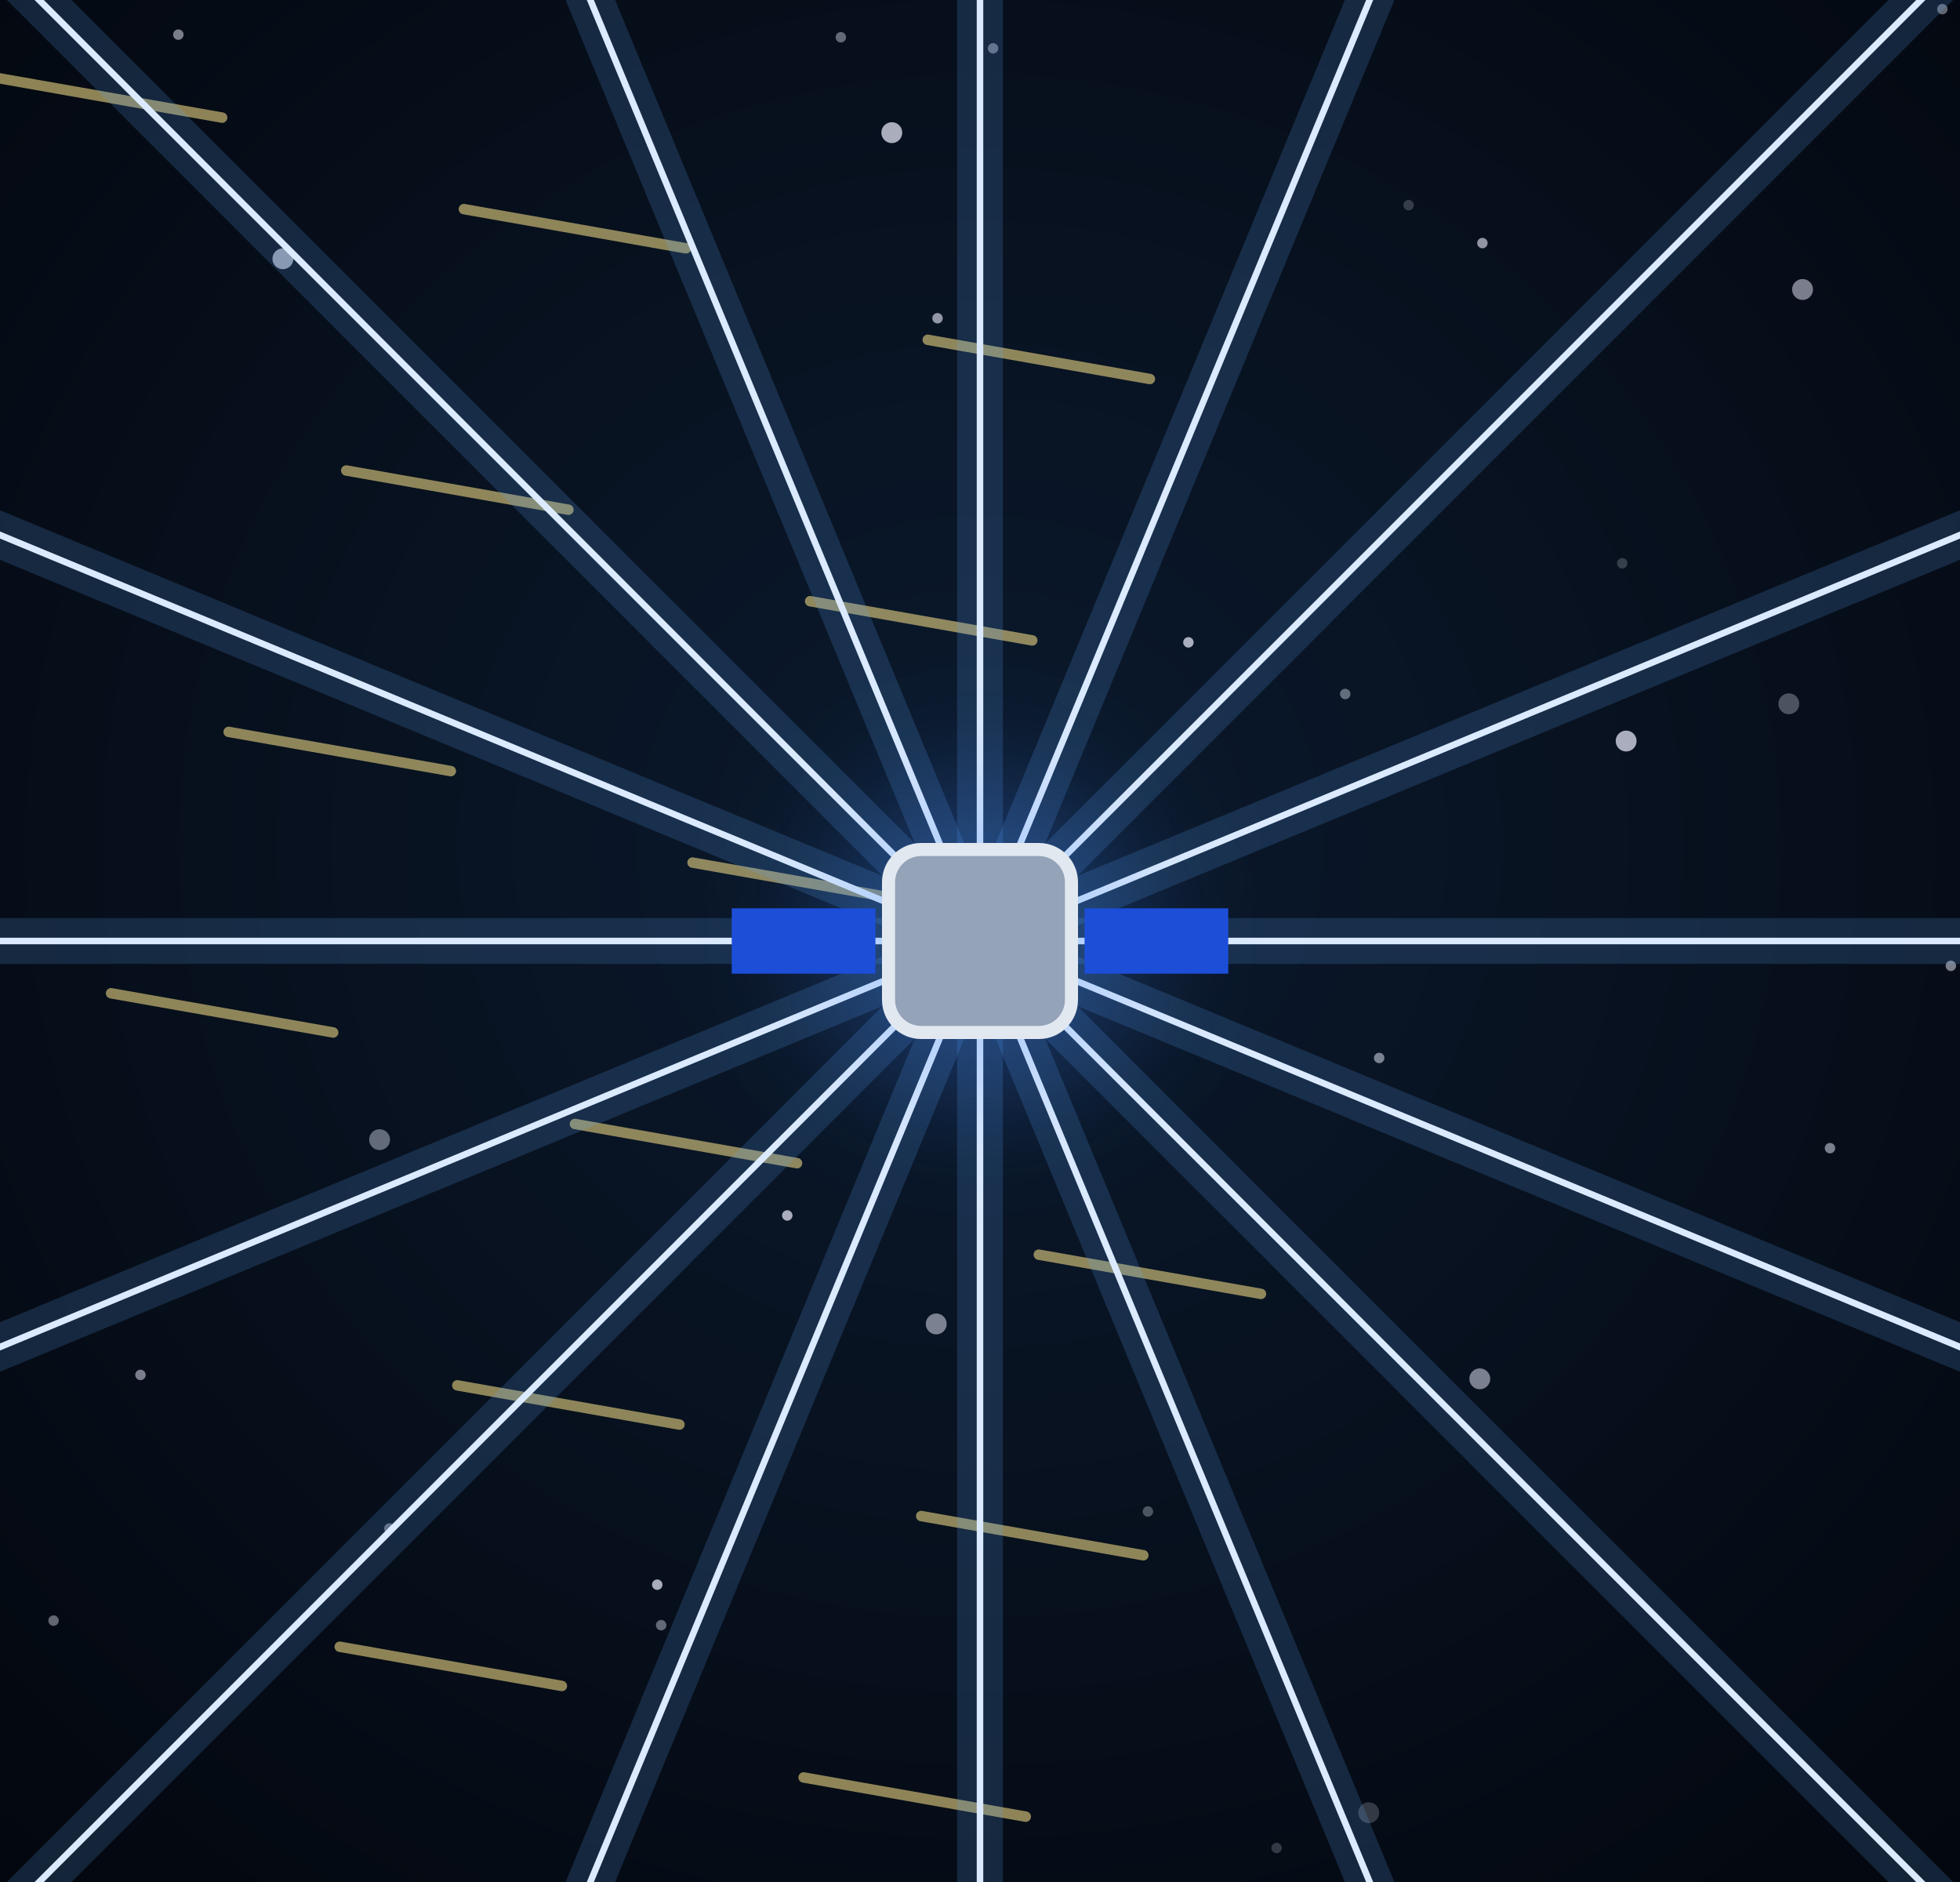
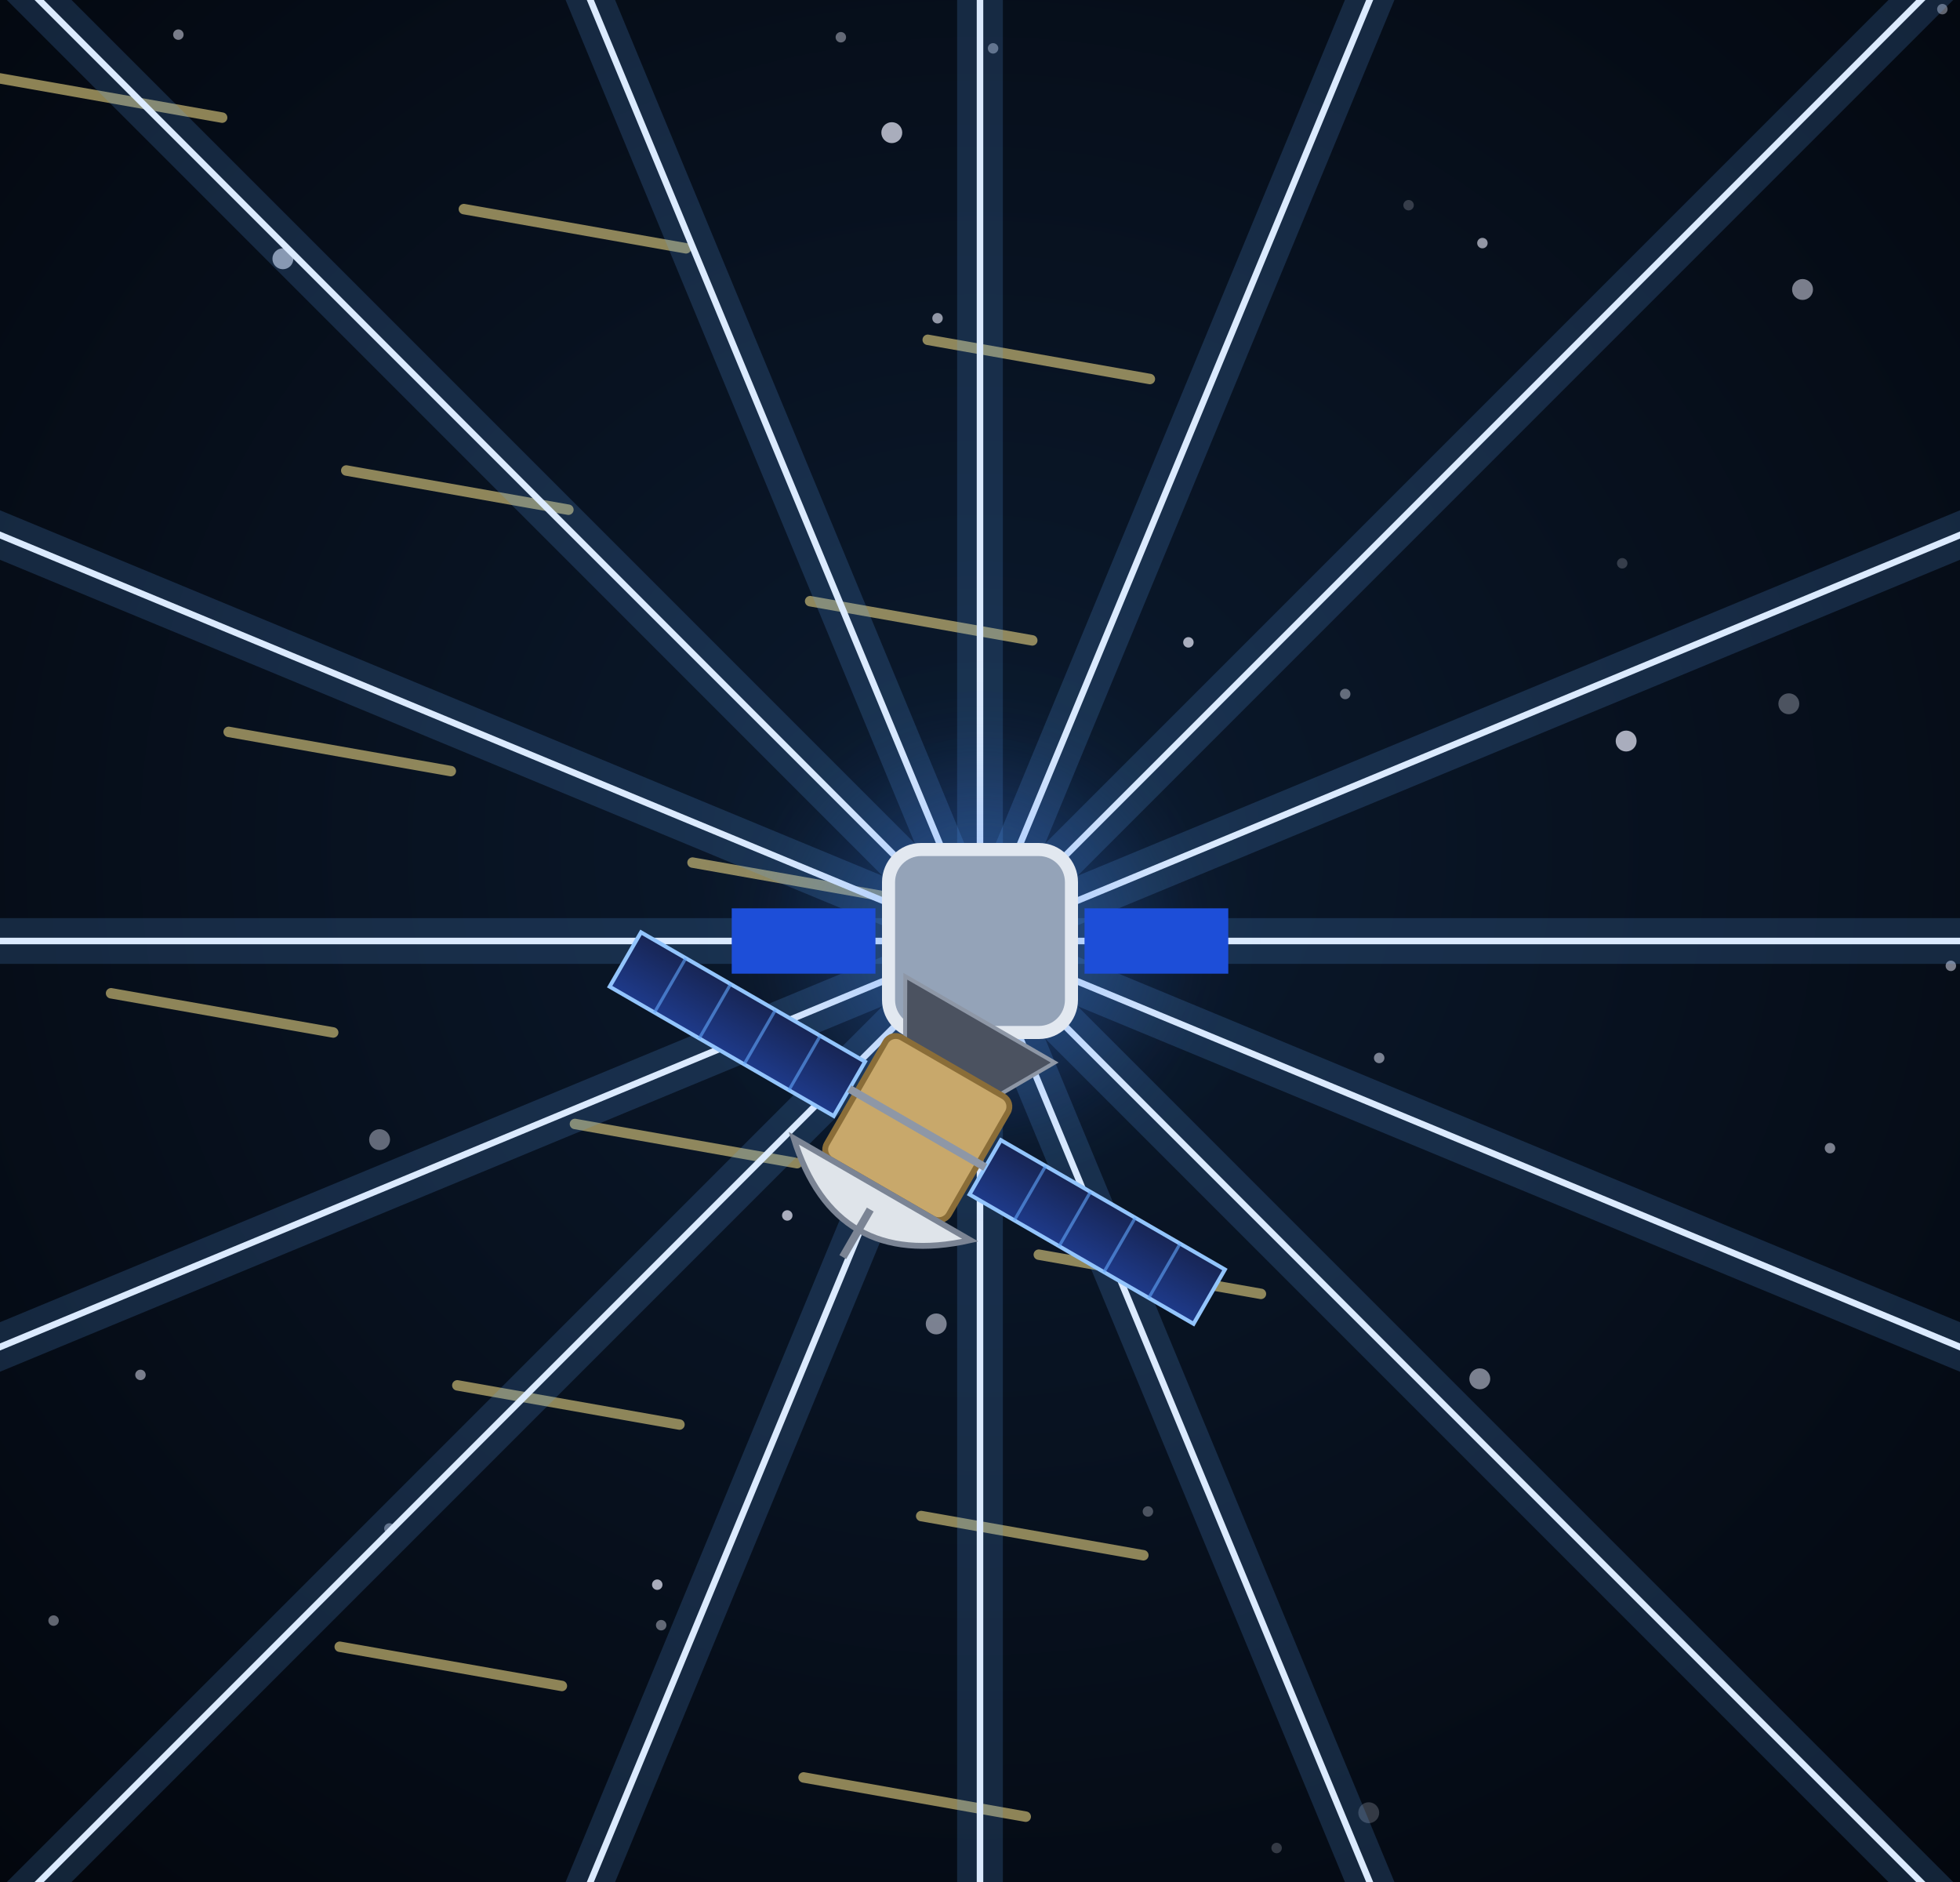
<svg xmlns="http://www.w3.org/2000/svg" viewBox="0 0 300 288" width="300" height="288">
  <defs>
    <filter id="glow" x="-50%" y="-50%" width="200%" height="200%">
      <feGaussianBlur stdDeviation="4" result="b" />
      <feMerge>
        <feMergeNode in="b" />
        <feMergeNode in="SourceGraphic" />
      </feMerge>
    </filter>
    <filter id="soft" x="-50%" y="-50%" width="200%" height="200%">
      <feGaussianBlur stdDeviation="9" />
    </filter>
    <radialGradient id="bg" cx="50%" cy="45%" r="85%">
      <stop offset="0%" stop-color="#0b1a2e" />
      <stop offset="100%" stop-color="#020409" />
    </radialGradient>
+     <linearGradient id="shHull" x1="0" y1="0" x2="1" y2="0">
+       <stop offset="0" stop-color="#e3e7ee" stop-opacity="1" />
+       <stop offset="0.45" stop-color="#9aa3b2" stop-opacity="1" />
+       <stop offset="1" stop-color="#3b424f" stop-opacity="1" />
+     </linearGradient>
+     <radialGradient id="shTank" cx="35%" cy="35%" r="70%">
+       <stop offset="0" stop-color="#f4f6fa" stop-opacity="1" />
+       <stop offset="0.55" stop-color="#a7b0be" stop-opacity="1" />
+       <stop offset="1" stop-color="#4b5260" stop-opacity="1" />
+     </radialGradient>
+     <linearGradient id="shRad" x1="0" y1="0" x2="0" y2="1">
+       <stop offset="0" stop-color="#3a4252" stop-opacity="1" />
+       <stop offset="1" stop-color="#262c38" stop-opacity="1" />
+     </linearGradient>
+     <linearGradient id="shPv" x1="0" y1="0" x2="0" y2="1">
+       <stop offset="0" stop-color="#1e3a8a" stop-opacity="1" />
+       <stop offset="1" stop-color="#172554" stop-opacity="1" />
+     </linearGradient>
  </defs>
  <rect width="300" height="288" fill="url(#bg)" />
  <circle cx="211.1" cy="161.9" r="0.8" fill="#eef0ff" opacity="0.5" />
  <circle cx="275.9" cy="44.3" r="1.6" fill="#eef0ff" opacity="0.5" />
  <circle cx="58.1" cy="174.4" r="1.6" fill="#eef0ff" opacity="0.4" />
  <circle cx="120.5" cy="186" r="0.8" fill="#eef0ff" opacity="0.7" />
  <circle cx="248.3" cy="86.2" r="0.8" fill="#eef0ff" opacity="0.2" />
  <circle cx="215.6" cy="31.4" r="0.8" fill="#eef0ff" opacity="0.2" />
  <circle cx="152" cy="7.4" r="0.8" fill="#eef0ff" opacity="0.4" />
  <circle cx="209.5" cy="277.4" r="1.6" fill="#eef0ff" opacity="0.2" />
  <circle cx="128.7" cy="5.7" r="0.8" fill="#eef0ff" opacity="0.4" />
  <circle cx="205.9" cy="106.2" r="0.8" fill="#eef0ff" opacity="0.4" />
  <circle cx="59.6" cy="233.9" r="0.8" fill="#eef0ff" opacity="0.4" />
  <circle cx="297.3" cy="1.4" r="0.8" fill="#eef0ff" opacity="0.4" />
  <circle cx="181.9" cy="98.3" r="0.8" fill="#eef0ff" opacity="0.7" />
  <circle cx="298.6" cy="147.8" r="0.8" fill="#eef0ff" opacity="0.5" />
  <circle cx="21.5" cy="210.4" r="0.8" fill="#eef0ff" opacity="0.5" />
  <circle cx="280.1" cy="175.7" r="0.8" fill="#eef0ff" opacity="0.5" />
  <circle cx="226.5" cy="211" r="1.6" fill="#eef0ff" opacity="0.5" />
  <circle cx="101.2" cy="248.7" r="0.8" fill="#eef0ff" opacity="0.4" />
  <circle cx="100.6" cy="242.5" r="0.8" fill="#eef0ff" opacity="0.7" />
  <circle cx="43.3" cy="39.6" r="1.6" fill="#eef0ff" opacity="0.6" />
  <circle cx="136.5" cy="20.3" r="1.6" fill="#eef0ff" opacity="0.7" />
  <circle cx="143.3" cy="202.6" r="1.6" fill="#eef0ff" opacity="0.5" />
  <circle cx="248.9" cy="113.4" r="1.6" fill="#eef0ff" opacity="0.7" />
  <circle cx="27.3" cy="5.3" r="0.8" fill="#eef0ff" opacity="0.5" />
  <circle cx="8.2" cy="248" r="0.8" fill="#eef0ff" opacity="0.4" />
  <circle cx="143.5" cy="48.7" r="0.8" fill="#eef0ff" opacity="0.6" />
  <circle cx="273.8" cy="107.7" r="1.6" fill="#eef0ff" opacity="0.3" />
  <circle cx="195.4" cy="282.8" r="0.8" fill="#eef0ff" opacity="0.2" />
  <circle cx="226.9" cy="37.2" r="0.8" fill="#eef0ff" opacity="0.6" />
  <circle cx="175.7" cy="231.3" r="0.8" fill="#eef0ff" opacity="0.3" />
-   <line x1="0" y1="12" x2="34" y2="18" stroke="#fde68a" stroke-width="1.6" opacity="0.55" stroke-linecap="round" />
-   <line x1="71" y1="32" x2="105" y2="38" stroke="#fde68a" stroke-width="1.6" opacity="0.55" stroke-linecap="round" />
-   <line x1="142" y1="52" x2="176" y2="58" stroke="#fde68a" stroke-width="1.6" opacity="0.55" stroke-linecap="round" />
-   <line x1="53" y1="72" x2="87" y2="78" stroke="#fde68a" stroke-width="1.6" opacity="0.55" stroke-linecap="round" />
-   <line x1="124" y1="92" x2="158" y2="98" stroke="#fde68a" stroke-width="1.6" opacity="0.55" stroke-linecap="round" />
-   <line x1="35" y1="112" x2="69" y2="118" stroke="#fde68a" stroke-width="1.6" opacity="0.55" stroke-linecap="round" />
-   <line x1="106" y1="132" x2="140" y2="138" stroke="#fde68a" stroke-width="1.6" opacity="0.55" stroke-linecap="round" />
-   <line x1="17" y1="152" x2="51" y2="158" stroke="#fde68a" stroke-width="1.6" opacity="0.55" stroke-linecap="round" />
-   <line x1="88" y1="172" x2="122" y2="178" stroke="#fde68a" stroke-width="1.6" opacity="0.55" stroke-linecap="round" />
-   <line x1="159" y1="192" x2="193" y2="198" stroke="#fde68a" stroke-width="1.6" opacity="0.55" stroke-linecap="round" />
-   <line x1="70" y1="212" x2="104" y2="218" stroke="#fde68a" stroke-width="1.6" opacity="0.55" stroke-linecap="round" />
-   <line x1="141" y1="232" x2="175" y2="238" stroke="#fde68a" stroke-width="1.6" opacity="0.55" stroke-linecap="round" />
-   <line x1="52" y1="252" x2="86" y2="258" stroke="#fde68a" stroke-width="1.6" opacity="0.55" stroke-linecap="round" />
-   <line x1="123" y1="272" x2="157" y2="278" stroke="#fde68a" stroke-width="1.6" opacity="0.55" stroke-linecap="round" />
-   <line x1="150" y1="144" x2="370" y2="144" stroke="#60a5fa" stroke-width="7" opacity="0.18" />
-   <line x1="150" y1="144" x2="370" y2="144" stroke="#dbeafe" stroke-width="1" />
-   <line x1="150" y1="144" x2="353.3" y2="228.2" stroke="#60a5fa" stroke-width="7" opacity="0.18" />
-   <line x1="150" y1="144" x2="353.3" y2="228.2" stroke="#dbeafe" stroke-width="1" />
-   <line x1="150" y1="144" x2="305.6" y2="299.6" stroke="#60a5fa" stroke-width="7" opacity="0.18" />
-   <line x1="150" y1="144" x2="305.6" y2="299.6" stroke="#dbeafe" stroke-width="1" />
-   <line x1="150" y1="144" x2="234.2" y2="347.3" stroke="#60a5fa" stroke-width="7" opacity="0.18" />
-   <line x1="150" y1="144" x2="234.2" y2="347.3" stroke="#dbeafe" stroke-width="1" />
-   <line x1="150" y1="144" x2="150" y2="364" stroke="#60a5fa" stroke-width="7" opacity="0.18" />
-   <line x1="150" y1="144" x2="150" y2="364" stroke="#dbeafe" stroke-width="1" />
-   <line x1="150" y1="144" x2="65.8" y2="347.3" stroke="#60a5fa" stroke-width="7" opacity="0.18" />
-   <line x1="150" y1="144" x2="65.8" y2="347.3" stroke="#dbeafe" stroke-width="1" />
-   <line x1="150" y1="144" x2="-5.6" y2="299.6" stroke="#60a5fa" stroke-width="7" opacity="0.18" />
-   <line x1="150" y1="144" x2="-5.6" y2="299.6" stroke="#dbeafe" stroke-width="1" />
-   <line x1="150" y1="144" x2="-53.3" y2="228.2" stroke="#60a5fa" stroke-width="7" opacity="0.18" />
-   <line x1="150" y1="144" x2="-53.3" y2="228.2" stroke="#dbeafe" stroke-width="1" />
-   <line x1="150" y1="144" x2="-70" y2="144" stroke="#60a5fa" stroke-width="7" opacity="0.18" />
-   <line x1="150" y1="144" x2="-70" y2="144" stroke="#dbeafe" stroke-width="1" />
-   <line x1="150" y1="144" x2="-53.3" y2="59.8" stroke="#60a5fa" stroke-width="7" opacity="0.18" />
-   <line x1="150" y1="144" x2="-53.3" y2="59.8" stroke="#dbeafe" stroke-width="1" />
-   <line x1="150" y1="144" x2="-5.6" y2="-11.6" stroke="#60a5fa" stroke-width="7" opacity="0.18" />
-   <line x1="150" y1="144" x2="-5.6" y2="-11.6" stroke="#dbeafe" stroke-width="1" />
-   <line x1="150" y1="144" x2="65.8" y2="-59.3" stroke="#60a5fa" stroke-width="7" opacity="0.18" />
-   <line x1="150" y1="144" x2="65.8" y2="-59.3" stroke="#dbeafe" stroke-width="1" />
-   <line x1="150" y1="144" x2="150" y2="-76" stroke="#60a5fa" stroke-width="7" opacity="0.18" />
-   <line x1="150" y1="144" x2="150" y2="-76" stroke="#dbeafe" stroke-width="1" />
-   <line x1="150" y1="144" x2="234.2" y2="-59.3" stroke="#60a5fa" stroke-width="7" opacity="0.18" />
-   <line x1="150" y1="144" x2="234.2" y2="-59.3" stroke="#dbeafe" stroke-width="1" />
-   <line x1="150" y1="144" x2="305.6" y2="-11.6" stroke="#60a5fa" stroke-width="7" opacity="0.18" />
-   <line x1="150" y1="144" x2="305.6" y2="-11.6" stroke="#dbeafe" stroke-width="1" />
-   <line x1="150" y1="144" x2="353.3" y2="59.8" stroke="#60a5fa" stroke-width="7" opacity="0.18" />
-   <line x1="150" y1="144" x2="353.3" y2="59.8" stroke="#dbeafe" stroke-width="1" />
-   <circle cx="150" cy="144" r="24" fill="#3b82f6" opacity="0.3" filter="url(#soft)" />
-   <rect x="136" y="130" width="28" height="28" rx="5" fill="#94a3b8" stroke="#e2e8f0" stroke-width="2" />
-   <rect x="112" y="139" width="22" height="10" fill="#1d4ed8" />
-   <rect x="166" y="139" width="22" height="10" fill="#1d4ed8" />
+   <g transform="">
+     <line x1="0" y1="12" x2="34" y2="18" stroke="#fde68a" stroke-width="1.6" opacity="0.55" stroke-linecap="round" />
+     <line x1="71" y1="32" x2="105" y2="38" stroke="#fde68a" stroke-width="1.6" opacity="0.55" stroke-linecap="round" />
+     <line x1="142" y1="52" x2="176" y2="58" stroke="#fde68a" stroke-width="1.6" opacity="0.55" stroke-linecap="round" />
+     <line x1="53" y1="72" x2="87" y2="78" stroke="#fde68a" stroke-width="1.6" opacity="0.55" stroke-linecap="round" />
+     <line x1="124" y1="92" x2="158" y2="98" stroke="#fde68a" stroke-width="1.6" opacity="0.55" stroke-linecap="round" />
+     <line x1="35" y1="112" x2="69" y2="118" stroke="#fde68a" stroke-width="1.6" opacity="0.55" stroke-linecap="round" />
+     <line x1="106" y1="132" x2="140" y2="138" stroke="#fde68a" stroke-width="1.6" opacity="0.55" stroke-linecap="round" />
+     <line x1="17" y1="152" x2="51" y2="158" stroke="#fde68a" stroke-width="1.6" opacity="0.55" stroke-linecap="round" />
+     <line x1="88" y1="172" x2="122" y2="178" stroke="#fde68a" stroke-width="1.6" opacity="0.55" stroke-linecap="round" />
+     <line x1="159" y1="192" x2="193" y2="198" stroke="#fde68a" stroke-width="1.6" opacity="0.55" stroke-linecap="round" />
+     <line x1="70" y1="212" x2="104" y2="218" stroke="#fde68a" stroke-width="1.6" opacity="0.55" stroke-linecap="round" />
+     <line x1="141" y1="232" x2="175" y2="238" stroke="#fde68a" stroke-width="1.6" opacity="0.55" stroke-linecap="round" />
+     <line x1="52" y1="252" x2="86" y2="258" stroke="#fde68a" stroke-width="1.6" opacity="0.55" stroke-linecap="round" />
+     <line x1="123" y1="272" x2="157" y2="278" stroke="#fde68a" stroke-width="1.6" opacity="0.55" stroke-linecap="round" />
+     <line x1="150" y1="144" x2="370" y2="144" stroke="#60a5fa" stroke-width="7" opacity="0.18" />
+     <line x1="150" y1="144" x2="370" y2="144" stroke="#dbeafe" stroke-width="1" />
+     <line x1="150" y1="144" x2="353.3" y2="228.2" stroke="#60a5fa" stroke-width="7" opacity="0.18" />
+     <line x1="150" y1="144" x2="353.3" y2="228.2" stroke="#dbeafe" stroke-width="1" />
+     <line x1="150" y1="144" x2="305.6" y2="299.6" stroke="#60a5fa" stroke-width="7" opacity="0.18" />
+     <line x1="150" y1="144" x2="305.6" y2="299.6" stroke="#dbeafe" stroke-width="1" />
+     <line x1="150" y1="144" x2="234.2" y2="347.3" stroke="#60a5fa" stroke-width="7" opacity="0.18" />
+     <line x1="150" y1="144" x2="234.2" y2="347.3" stroke="#dbeafe" stroke-width="1" />
+     <line x1="150" y1="144" x2="150" y2="364" stroke="#60a5fa" stroke-width="7" opacity="0.18" />
+     <line x1="150" y1="144" x2="150" y2="364" stroke="#dbeafe" stroke-width="1" />
+     <line x1="150" y1="144" x2="65.8" y2="347.3" stroke="#60a5fa" stroke-width="7" opacity="0.18" />
+     <line x1="150" y1="144" x2="65.8" y2="347.3" stroke="#dbeafe" stroke-width="1" />
+     <line x1="150" y1="144" x2="-5.6" y2="299.6" stroke="#60a5fa" stroke-width="7" opacity="0.18" />
+     <line x1="150" y1="144" x2="-5.6" y2="299.6" stroke="#dbeafe" stroke-width="1" />
+     <line x1="150" y1="144" x2="-53.3" y2="228.2" stroke="#60a5fa" stroke-width="7" opacity="0.18" />
+     <line x1="150" y1="144" x2="-53.3" y2="228.2" stroke="#dbeafe" stroke-width="1" />
+     <line x1="150" y1="144" x2="-70" y2="144" stroke="#60a5fa" stroke-width="7" opacity="0.18" />
+     <line x1="150" y1="144" x2="-70" y2="144" stroke="#dbeafe" stroke-width="1" />
+     <line x1="150" y1="144" x2="-53.3" y2="59.8" stroke="#60a5fa" stroke-width="7" opacity="0.18" />
+     <line x1="150" y1="144" x2="-53.3" y2="59.8" stroke="#dbeafe" stroke-width="1" />
+     <line x1="150" y1="144" x2="-5.6" y2="-11.6" stroke="#60a5fa" stroke-width="7" opacity="0.18" />
+     <line x1="150" y1="144" x2="-5.6" y2="-11.6" stroke="#dbeafe" stroke-width="1" />
+     <line x1="150" y1="144" x2="65.8" y2="-59.3" stroke="#60a5fa" stroke-width="7" opacity="0.18" />
+     <line x1="150" y1="144" x2="65.8" y2="-59.3" stroke="#dbeafe" stroke-width="1" />
+     <line x1="150" y1="144" x2="150" y2="-76" stroke="#60a5fa" stroke-width="7" opacity="0.18" />
+     <line x1="150" y1="144" x2="150" y2="-76" stroke="#dbeafe" stroke-width="1" />
+     <line x1="150" y1="144" x2="234.2" y2="-59.3" stroke="#60a5fa" stroke-width="7" opacity="0.18" />
+     <line x1="150" y1="144" x2="234.2" y2="-59.3" stroke="#dbeafe" stroke-width="1" />
+     <line x1="150" y1="144" x2="305.6" y2="-11.6" stroke="#60a5fa" stroke-width="7" opacity="0.18" />
+     <line x1="150" y1="144" x2="305.6" y2="-11.6" stroke="#dbeafe" stroke-width="1" />
+     <line x1="150" y1="144" x2="353.3" y2="59.8" stroke="#60a5fa" stroke-width="7" opacity="0.18" />
+     <line x1="150" y1="144" x2="353.3" y2="59.8" stroke="#dbeafe" stroke-width="1" />
+     <circle cx="150" cy="144" r="24" fill="#3b82f6" opacity="0.3" filter="url(#soft)" />
+     <rect x="136" y="130" width="28" height="28" rx="5" fill="#94a3b8" stroke="#e2e8f0" stroke-width="2" />
+     <rect x="112" y="139" width="22" height="10" fill="#1d4ed8" />
+     <rect x="166" y="139" width="22" height="10" fill="#1d4ed8" />
+     <g transform="translate(150 156) rotate(-150) scale(0.6)">
+       <path d="M-22,0 L22,0 L14,-14 L-14,-14 Z" fill="#4b5260" stroke="#8e97a6" stroke-width="1" />
+       <rect x="-18" y="-50" width="36" height="36" rx="3" fill="#c8a86b" stroke="#8a6d38" stroke-width="1.5" />
+       <rect x="-86" y="-40" width="66" height="16" fill="url(#shPv)" stroke="#93c5fd" stroke-width="1" />
+       <line x1="-72.8" y1="-40" x2="-72.8" y2="-24" stroke="#60a5fa" stroke-width="0.8" opacity="0.6" />
+       <line x1="-59.6" y1="-40" x2="-59.6" y2="-24" stroke="#60a5fa" stroke-width="0.8" opacity="0.6" />
+       <line x1="-46.4" y1="-40" x2="-46.4" y2="-24" stroke="#60a5fa" stroke-width="0.8" opacity="0.6" />
+       <line x1="-33.2" y1="-40" x2="-33.2" y2="-24" stroke="#60a5fa" stroke-width="0.8" opacity="0.6" />
+       <rect x="20" y="-40" width="66" height="16" fill="url(#shPv)" stroke="#93c5fd" stroke-width="1" />
+       <line x1="33.2" y1="-40" x2="33.2" y2="-24" stroke="#60a5fa" stroke-width="0.8" opacity="0.6" />
+       <line x1="46.4" y1="-40" x2="46.4" y2="-24" stroke="#60a5fa" stroke-width="0.8" opacity="0.6" />
+       <line x1="59.6" y1="-40" x2="59.6" y2="-24" stroke="#60a5fa" stroke-width="0.8" opacity="0.6" />
+       <line x1="72.8" y1="-40" x2="72.8" y2="-24" stroke="#60a5fa" stroke-width="0.8" opacity="0.6" />
+       <line x1="-20" y1="-32" x2="20" y2="-32" stroke="#8e97a6" stroke-width="2" />
+       <path d="M-26,-50 Q0,-74 26,-50 Z" fill="#dfe4ea" stroke="#7b8494" stroke-width="1.5" />
+       <line x1="0" y1="-56" x2="0" y2="-70" stroke="#7b8494" stroke-width="2" />
+     </g>
+   </g>
</svg>
